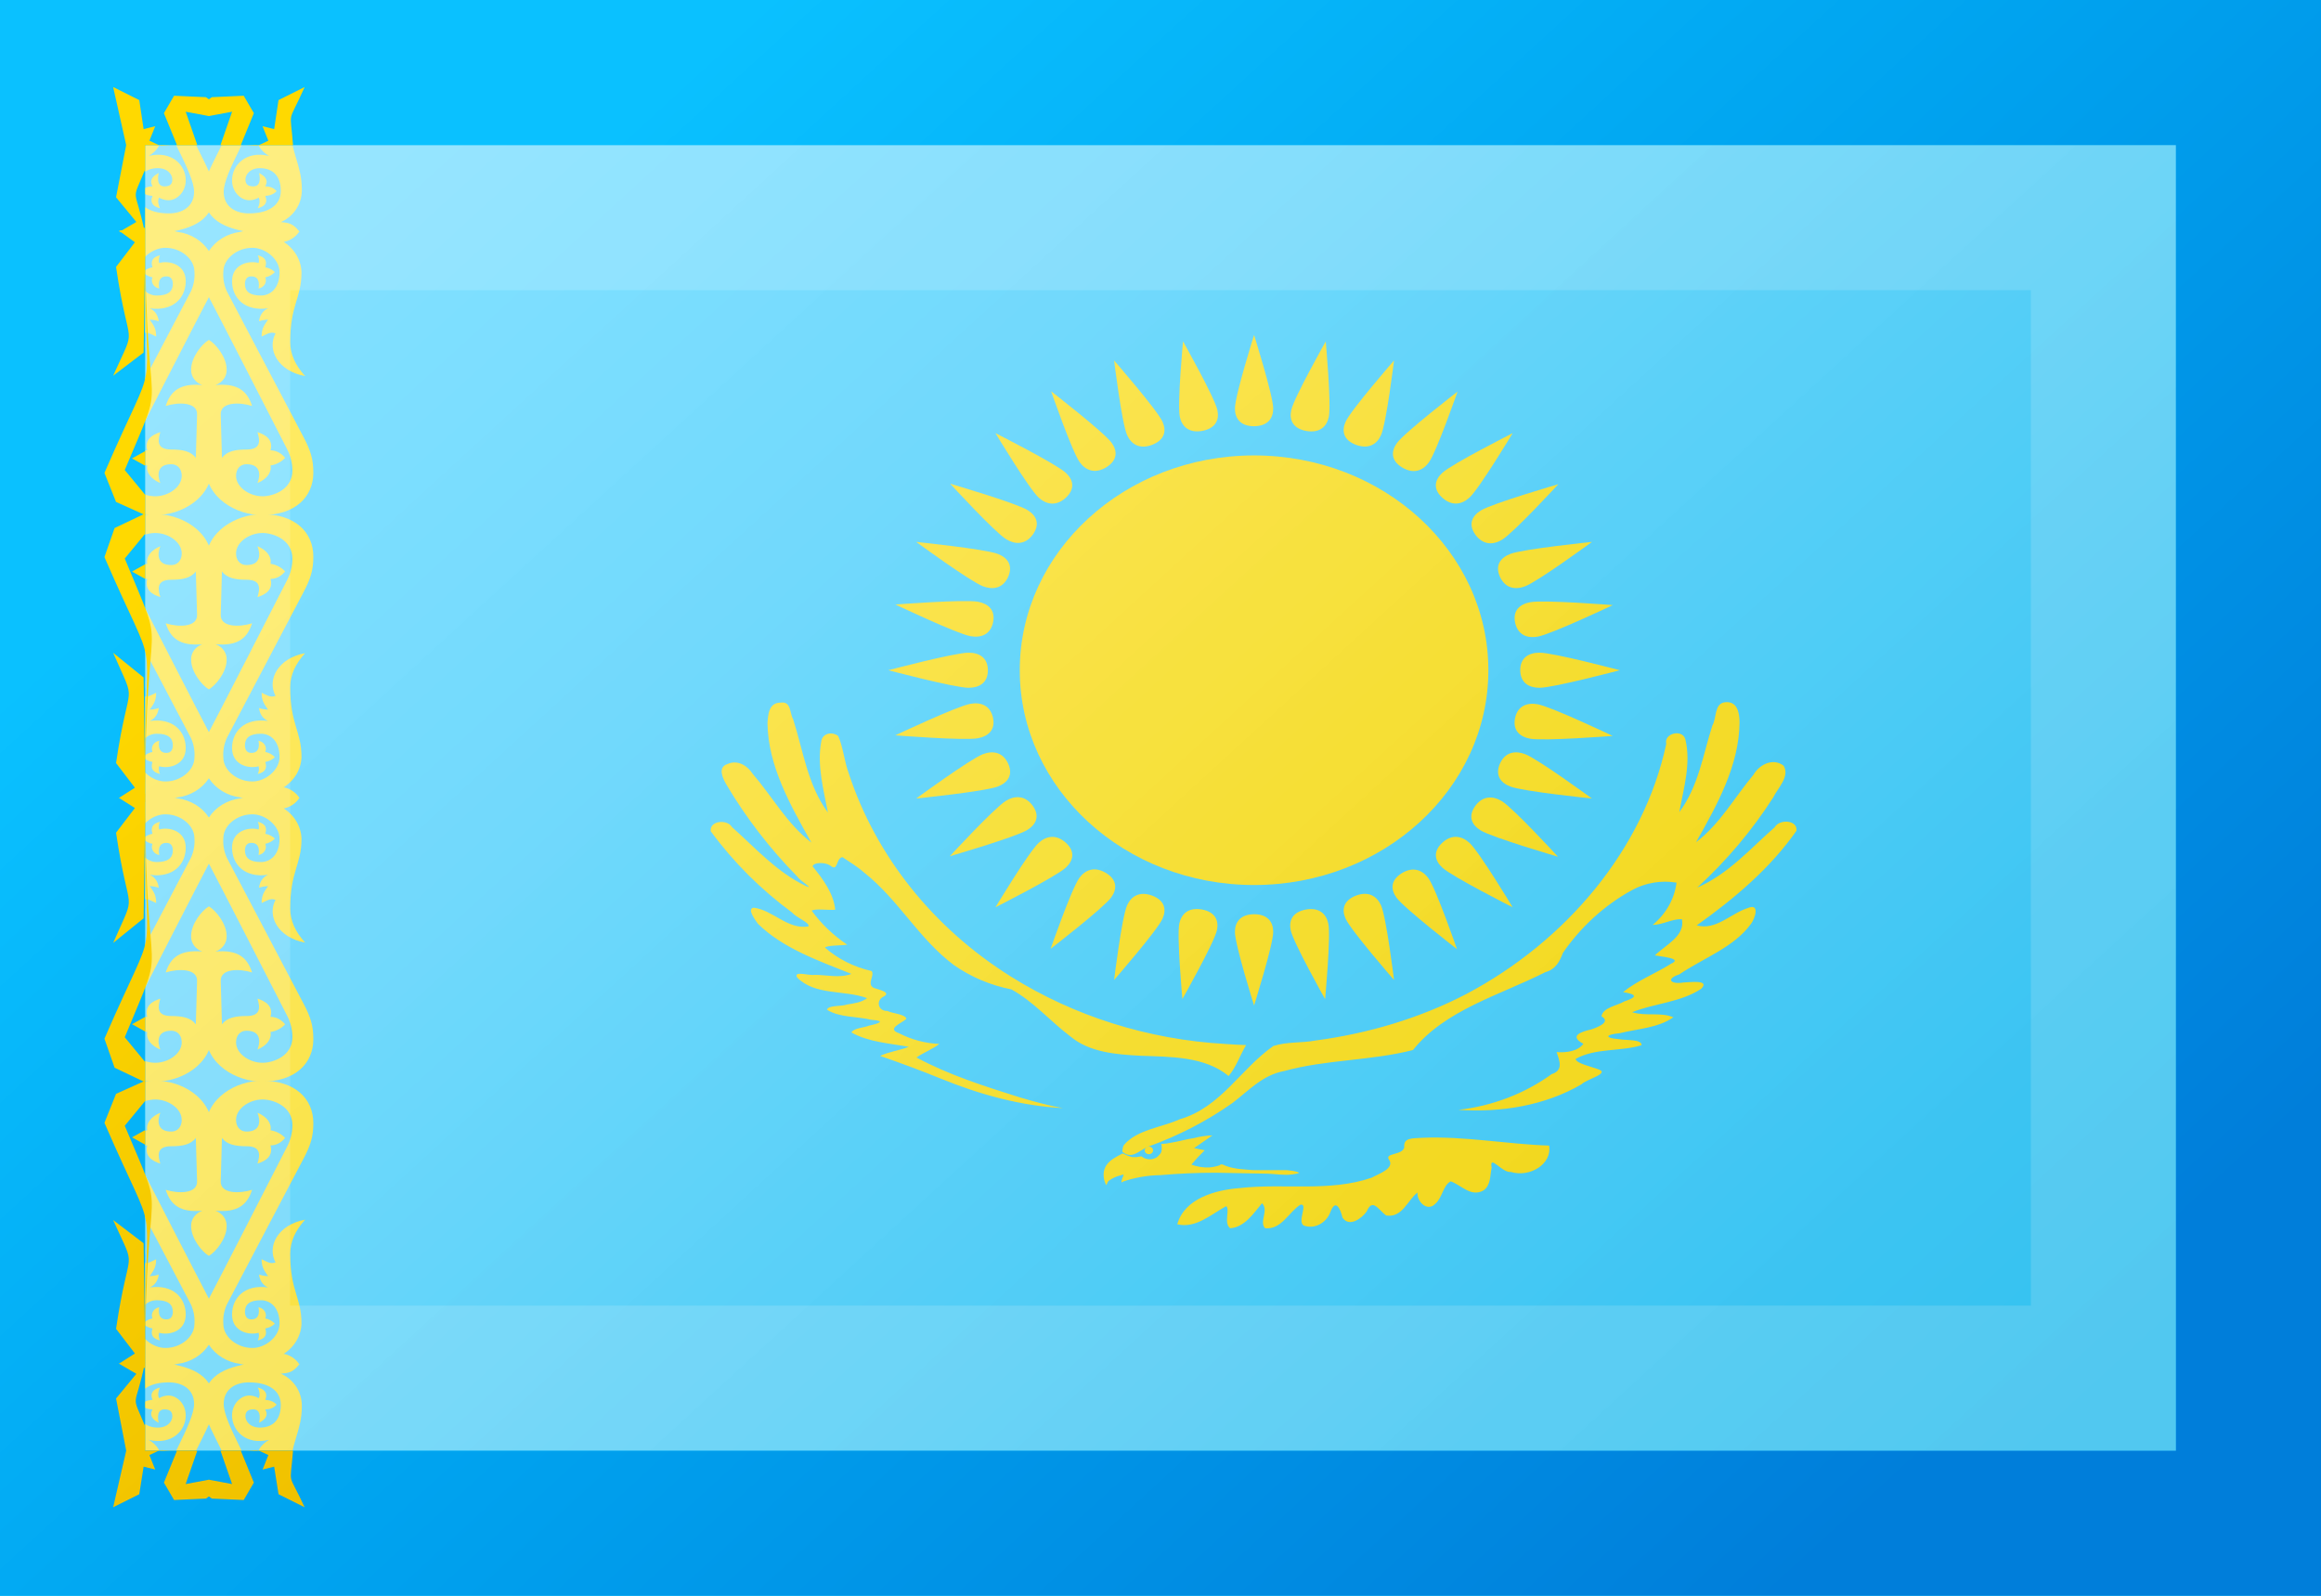
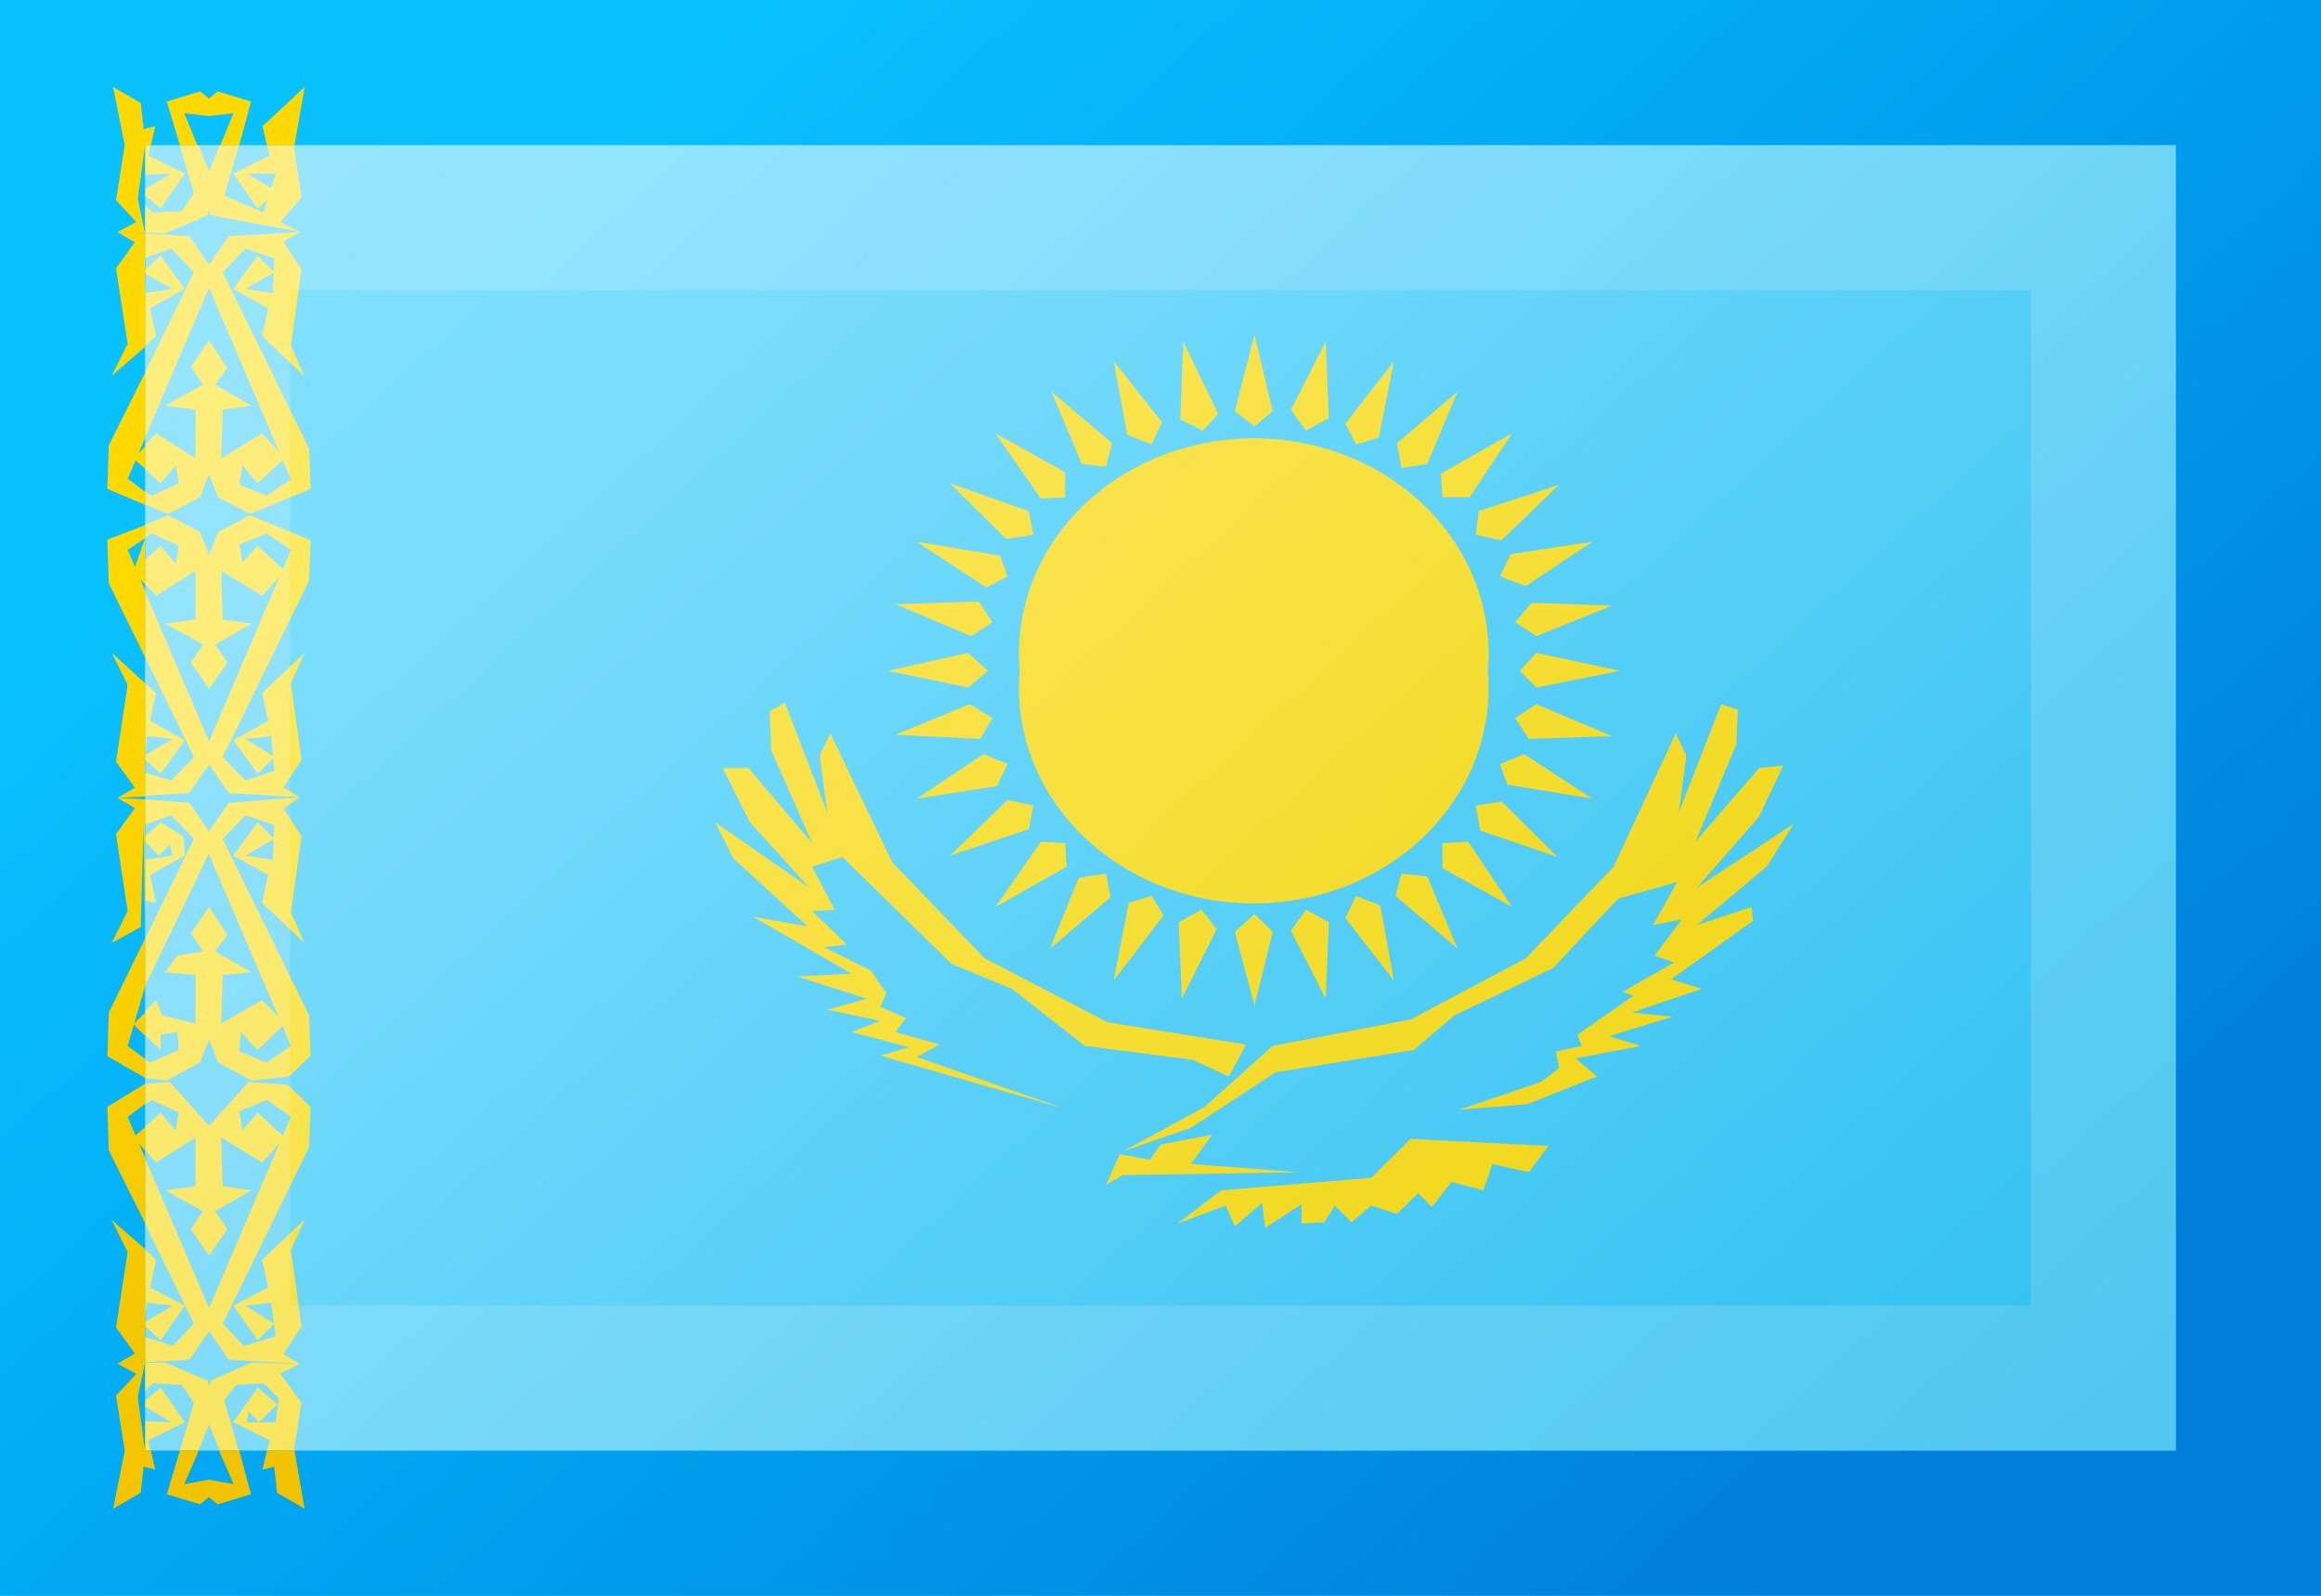
<svg xmlns="http://www.w3.org/2000/svg" xmlns:xlink="http://www.w3.org/1999/xlink" width="16" height="11" viewBox="0 0 16 11">
  <defs>
-     <linearGradient id="fkz-gloss" x1="1.35" x2="11.38" y1="1.48" y2="12.43" gradientUnits="userSpaceOnUse">
-       <stop offset="0" stop-color="#fff" stop-opacity=".4" />
-       <stop offset=".31" stop-color="#fff" stop-opacity=".31" />
-       <stop offset=".86" stop-color="#fff" stop-opacity=".06" />
-       <stop offset="1" stop-color="#fff" stop-opacity=".02" />
+     <linearGradient id="fkz-gloss" gradientUnits="userSpaceOnUse" x1="1.352" y1="1.476" x2="11.384" y2="12.430">
+       <stop offset="0.000" stop-color="#fff" stop-opacity="0.400" />
+       <stop offset="0.308" stop-color="#fff" stop-opacity="0.314" />
+       <stop offset="0.856" stop-color="#fff" stop-opacity="0.061" />
+       <stop offset="1.000" stop-color="#fff" stop-opacity="0.021" />
    </linearGradient>
-     <linearGradient id="fkz-shade" x1="2.74" x2="11.48" y1="2.99" y2="12.54" gradientUnits="userSpaceOnUse">
-       <stop offset="0" stop-opacity="0" />
-       <stop offset="1" stop-opacity=".06" />
+     <linearGradient id="fkz-shade" gradientUnits="userSpaceOnUse" x1="2.739" y1="2.991" x2="11.482" y2="12.537">
+       <stop offset="0.000" stop-color="#000" stop-opacity="0.000" />
+       <stop offset="1.000" stop-color="#000" stop-opacity="0.060" />
    </linearGradient>
    <linearGradient id="fkz-edge" x1="2.39" x2="11.08" y1="2.61" y2="12.09" gradientUnits="userSpaceOnUse">
      <stop offset="0" stop-color="#0ac1ff" />
      <stop offset=".46" stop-color="#00a3ef" />
      <stop offset="1" stop-color="#007eda" />
    </linearGradient>
    <linearGradient id="fkz-edge1" x1="2.39" x2="11.08" y1="2.61" y2="12.09" gradientUnits="userSpaceOnUse">
      <stop offset="0" stop-color="#ffd900" />
      <stop offset=".46" stop-color="#efc000" />
      <stop offset="1" stop-color="#d9a100" />
    </linearGradient>
    <clipPath id="fkz-clip">
-       <path d="M0 0h16v11H0z" />
+       <rect width="16" height="11" />
    </clipPath>
  </defs>
  <g clip-path="url(#fkz-clip)">
    <g id="fkz-art">
-       <path fill="#3cf" d="M0 0h16v11H0z" />
-       <g fill="#fdde04">
-         <g transform="matrix(.012 0 0 .011 8.645 4.62)">
-           <circle r="134.6" />
+       <g transform="scale(1.04447 0.95743)">
+         <path fill="#3cf" d="M0 0h15.32v11.49H0z" />
+         <g fill="#fdde04">
+           <path d="M6.73 4.83a1.55 1.55 0 1 0 3.09 0 1.55 1.55 0 1 0-3.09 0" />
          <g id="fkz-kz-c">
            <g id="fkz-kz-b">
-               <path id="fkz-kz-a" d="M0-152.9c8-.1 11-5.1 11-11.1 0-8-11-46.1-11-46.1S-11-172-11-164c0 6 3 11.1 11 11.1" />
-               <use xlink:href="#fkz-kz-a" width="100%" height="100%" transform="rotate(90)" />
-               <use xlink:href="#fkz-kz-a" width="100%" height="100%" transform="scale(-1)" />
-               <use xlink:href="#fkz-kz-a" width="100%" height="100%" transform="rotate(-90)" />
+               <path id="fkz-kz-a" d="M8.28 3.07l.12-.11-.12-.55-.13.55.13.11" />
+               <path d="M10.03 4.83l.11.12.55-.12-.55-.13-.11.13m-1.75 1.75-.13.13.13.53.12-.53-.12-.13m-1.76-1.75-.13-.13-.53.13.53.12.13-.12" />
            </g>
-             <use xlink:href="#fkz-kz-b" width="100%" height="100%" transform="rotate(22.5)" />
-             <use xlink:href="#fkz-kz-b" width="100%" height="100%" transform="rotate(45)" />
-             <use xlink:href="#fkz-kz-b" width="100%" height="100%" transform="rotate(67.5)" />
+             <path d="M8.95 3.2l.15-.05.1-.55-.32.45.07.15m.95 2.3.05.15.56.1-.45-.32-.16.07m-2.3.95-.15.05-.1.56.33-.47-.08-.14m-.95-2.3-.05-.15-.55-.1.46.33.14-.08m2.87-.57h.18l.28-.46-.47.29.01.17m0 2.49v.18l.46.28-.29-.47-.17.01m-2.49 0-.16-.01-.3.47.47-.29-.01-.17m0-2.49v-.18l-.46-.28.3.47.16-.01m2.87.57.17.07.44-.32-.54.09-.07.16m-.95 2.3-.07.16.32.45-.09-.54-.16-.07m-2.3-.95-.16-.07-.44.32.53-.09.07-.16m.95-2.3.07-.16-.32-.44.09.53.16.07" />
          </g>
-           <use xlink:href="#fkz-kz-c" width="100%" height="100%" transform="rotate(11.3)" />
-         </g>
-         <g transform="matrix(.012 0 0 .011 -4.32 0)">
-           <path d="M1075.8 655c-3.5 6.3-5.6 13.6-10 19.3-13.6-12.3-33.2-12-50.4-12.7-14.2-.8-29.6-2.1-40.6-12.2-11.5-9.5-21-21.7-33.8-29.4a83 83 0 0 1-33.1-15.3c-20.2-16.5-31.8-41-51.6-58-3.7-3.6-8.2-6.5-12.4-9.6-4 1-2.2 9.6-7.1 5.2-2.7-2-9.4-2.1-10 .6 6 8 12.1 17 13 27.2-4.2.4-11.5-.9-13.5.6a84 84 0 0 0 20.4 21.3c-3.8.6-11.3.3-12.8 1.8a59 59 0 0 0 26.8 14.7c2 2.8-3.1 8.2 1.3 10.6 2.5 1 10.9 2.8 5.1 5.7-4 2.6-2.5 8.9 2.6 8.7 3.2 1.7 10.4 2 11 5-2.9 2.8-11.7 6.2-4.2 9a52 52 0 0 0 23.1 6.7c-4 3.4-9 5.3-13.1 8.5 18.5 10.9 39 18 59.4 25 8 2.6 16.3 5.1 24.7 6.7-24.4-1.4-48-8.6-70.2-18.5q-17.2-7.6-34.8-14.2c5.1-2.7 11.1-3.4 16.5-5.7-11.2-2.2-23.3-3-33-9 1.4-2.8 7-2.9 10.2-4.3 6-1.4 9.6-3 1.3-3.6-8.4-2.3-18-1.3-25.5-6.3.5-3 8.3-2 11.4-3.3 4-.7 8.4-1.3 11.6-4-13-5.3-30-1.5-40.2-13-2.3-4.4 7.3-.9 10-1.6 7 0 14.5 2.2 21.2-.6-19-8.3-39.3-16-53.7-31.4-1.6-2.5-6.4-9.3-2.5-10.1 11.2 1.5 19.3 13.7 31.4 11.8 1.6-2.1-7-5.6-9.2-8.7a229 229 0 0 1-46.8-51c-.8-6.7 9.5-7.7 12.2-2.6 13.4 13 25.5 28 42.2 36.8 6 2.9-3.4-3.4-4.6-5.7a299 299 0 0 1-40.9-57.9c-2-3.8-5.1-10.7.7-12.7 5.7-2.9 11.5 1 14.4 6 11.3 14.3 19.7 31.3 33.8 43.2-12-23.3-24.9-48-25.2-74.8.3-5.2.6-13 7.7-12.9 6-.9 5 6.7 7 10.3 5.8 19.8 8.3 41.2 20 58.6-2.5-14.6-6.4-29.7-3.8-44.6.6-5 6-6.4 9.7-3.4 2.9 7 3.5 15.9 6.1 23.5a237 237 0 0 0 93 127.2 245 245 0 0 0 123.3 42.3q6 .5 11.9.7m136.4 91.1c-7.2 4.4-12.8-3.4-18.8-5.7-4.4 2.4-4.8 10.2-8.8 14-4.8 5.5-10.8-1.6-10.3-7-5.8 4.9-8.7 16-18 14.4-4.5-3.6-7.8-11.2-11.2-2.5-2.7 4.2-10 10.2-13.9 3.8-1.2-5.6-4-12.2-7-3.3-2.2 6.4-9 11-15.4 8.2-3.6-2.9 2.8-13.7-1.7-13-6.8 4.6-10.8 15.7-20.3 14.8-3.7-4 2.3-11.1-1.8-15.7-4.7 6.1-10 15.1-18.3 15.7-4-3.2.2-12.5-2.4-13.8-8.4 5-17.4 14.1-28 11.3 4.1-16 21.5-21.5 36-22.7 25.1-3.1 51.5 2.6 75.7-6.5 3.9-2.4 13.3-5.7 10-11.2-3-4.4 7.7-2.7 8.7-7.8-.6-6.4 5-5.5 10.4-6 24.4-1.1 48.5 4 72.8 4.9 1.8 11.8-11.3 20.1-22 16.5-5 .8-12.5-11.6-11-2.6-1 4.8-.4 11-4.7 14.2m-207.4-24.2c5.6 5.1 9.6-1 14.9-3.3a197 197 0 0 0 48.3-27.3c9.2-7.6 17.2-17.5 29.6-20 24.2-7.3 49.9-6.4 74.1-13.2 18.5-25.2 49.8-34.3 76.1-48.8 5.9-1.8 8.2-6.7 10-12 10-15.9 23.7-29.9 39.9-39.5a37 37 0 0 1 25.4-4.6 42 42 0 0 1-13.7 26.5c5.9-.1 11-3.8 16.8-3.6 2 10.6-9.4 16.1-15.5 22.7 3.4.8 16.4 1.8 9.3 5.2-9 6.2-19.3 10.5-27.6 17.8 7.7 1.4 8.6 3 .8 5.8-4.3 2.8-12.4 3.8-13.2 9.4 5.8 3.6-2.6 7-5.9 8.2-6.2 1.5-12.8 4.2-4.5 9-3.1 4.7-9.9 5.7-15.4 5.2 1.7 5.4 4.1 11.4-2.8 13.8a108 108 0 0 1-53.6 22.4c24.5 1.8 49.8-2.7 70.7-16 2.8-3.3 17.3-6.9 9.2-9.6-3.8-1.6-12-3.4-12.6-6.3 11.4-7 25.7-4.5 37.9-8.6.3-4-9.3-2.9-12.9-3.8-8.5-.7-8-2.9.2-3.7 10.4-2.8 22.2-3.3 31-10-7.1-3.4-16.1-.5-23.7-3.2 12.9-5.6 28.1-6.2 39.7-14.7 5.3-5.9-6.8-4-10.3-3.9-7.1 1.3-10.4-2.2-2.3-5.1 13.9-10.3 31.4-16.9 41.2-31.7 2.3-3.3 5.4-13.3-2-9.8-9.6 3.3-18.1 14.1-29.2 10.8 21.8-16.9 42.4-36 57.3-59.3.8-6.8-9.8-7.5-12.5-2.2-14 13.4-26.6 29.3-44.5 37.8a281 281 0 0 0 43.6-56.4c2.7-6 9.8-13.3 6-20-6.3-5.2-14.1-.4-17.3 5.7-10.9 14.2-19.1 30.7-33 42.3 12.1-23.3 24.8-48.2 25-75 0-5.6-1-13.8-8.6-12.7-6 1-4.5 10-7 14.5-5.4 18.4-8 38.3-19 54.3 2.5-14.9 6.8-30.5 3.5-45.5-1.6-6.8-12.5-3.9-11 2.8-13 65.9-57.3 123.5-115 156.8-26.5 15-56 24.6-86.2 29-8 1.7-16.8.7-24.5 3.5-18.8 14.3-30.1 38.4-53.8 45.9-10.7 5.3-24.5 6.4-32.1 16.2a9 9 0 0 0-.8 4.2m51.7-10.3q-5.4.2-10.6 1.7c-4.7.7-9.2 2.3-13.8 3l-1.9.4-3.1.3a11 11 0 0 1 0 5.1 6 6 0 0 1-1.4 2q-.9 1.2-2.2 1.8a7 7 0 0 1-2.6.7q-1.3.1-2.7-.4-1.3-.4-2.5-1.5l-2.8.5h-2.6l-2.8-1-2.6-1.3c-3.4 2-7.2 3.9-9.3 7.4a11 11 0 0 0-1.6 5.3q-.2 3.6 1.4 7c.4.6.7-2.3 1.8-2.7q3-2.4 6.7-3.3c2-1 1.7 0 .9 1.6-.2.9-1.3 4 .2 2.4a65 65 0 0 1 21.6-4.1q15.9-1.5 31.8-1.5l30 .6c4.8.2 9.6 1.2 14.3.4 1.1-.3 2.9-.3 3.6-1-2.2-1.2-4.7-1.3-7-1.6h-19.1c-5.3-.5-10.8-.6-15.8-2.6-1.4-.5-2.6-1.8-3.9-.4a24 24 0 0 1-5.9 1.3q-5.3.2-10.2-1.8 3.6-4.7 7.7-9l-6.2-1.3z" />
-           <circle cx="1020" cy="720.9" r="2.4" />
-           <circle cx="1019.8" cy="720.5" r="1" stroke="#fdde04" stroke-width=".4" />
-         </g>
-         <g transform="scale(.012 .011)">
+           <path d="M8.62 3.1l.15-.09-.02-.55-.23.49.1.15m1.38 2.07.09.15.55-.02-.5-.23-.14.1m-2.07 1.38-.15.09.02.55.23-.5-.1-.14m-1.38-2.07-.09-.15-.55.02.5.23.14-.1m2.7-1.11.17-.03.2-.52-.4.37.03.18m.49 2.43.03.18.51.19-.37-.4-.17.03m-2.44.49-.18.03-.19.51.4-.37-.03-.17m-.48-2.44-.03-.17-.52-.2.37.4.18-.03m2.92 0 .17.04.38-.4-.53.19-.02.17m-.49 2.44-.04.16.41.38-.2-.52-.17-.02m-2.43-.49-.17-.04-.38.4.52-.19.03-.17m.48-2.44.04-.17-.4-.37.2.52.16.02m2.7 1.12.14.1.5-.22-.53-.02-.11.14m-1.38 2.07-.1.15.23.49.02-.55-.15-.09m-2.07-1.38-.15-.1-.49.22.56.03.08-.15m1.39-2.07.1-.12-.23-.52-.02.56.15.08" />
+           <path d="M8.22 7.53l-.11.22-.24-.12-.71-.1-.48-.41-.4-.18-.72-.77-.2.07.15.31-.15.01.23.24-.15.02.31.17.1.16-.04.1.17.08-.07.1.29.09-.15.09.97.37-1.21-.38.19-.06-.38-.11.19-.08-.35-.08.26-.08-.46-.16.36-.02-.65-.41.36.07-.49-.49-.12-.26.62.47-.39-.47-.18-.39h.17l.42.54-.27-.67-.01-.28.1-.06.28.79-.05-.41.07-.16.41.93.61.69.81.46.91.16m1.57 1.05-.21-.06-.13.18-.09-.1-.14.15-.17-.06-.13.12-.11-.12-.07.12-.15.01v-.14l-.24.17-.02-.18-.18.17-.06-.15-.32.13.29-.24.99-.09.26-.28.91.05-.13.19-.24-.06-.06.19m-2.38-.28.45-.17.56-.4.91-.16.27-.25.65-.34.43-.5.39-.12-.16.31.19-.04-.18.26.13.05-.34.21.07.03-.37.28.03.08-.17.04.02.12-.12.1-.54.2.45-.04.46-.2-.14-.13.43-.09-.21-.07.42-.14-.27-.03.46-.17-.2-.07.54-.42-.01-.1-.36.13.46-.42.18-.31-.64.46.41-.51.16-.37-.16.02-.42.53.27-.7.01-.25-.11-.04-.28.78.05-.41-.07-.16-.41.96-.58.66-.76.44-.91.19-.45.44zm.59-.12-.34.07-.07.11-.2-.04-.09.22.11-.07 1.16-.02-.71-.06z" />
          <g id="fkz-kz-f">
            <g id="fkz-kz-e">
-               <path d="M120 73s-9.6-8.2-12.9-4.1c-5.2 6.5 16.2 39 16.2 50.4 0 18.8-12.6 23.9-28 26.5-10.4 1.8-27.3-.7-27.3-.7 3.2-4.3 5.3-5.6 10.6-5.9-6-3-12-9.8-12-20.3 0-16.1 6.6-22.8 6.6-41C73.2 68 65 55 65 55c14.6 1.5 21.8 15 17.7 25.8a7 7 0 0 0 6.3-1.9c1 3-.6 6.5-2.9 9.5 1.8 1 3.2.4 6-.2-.2 3-2 6.4-6.6 9.5 13.2-3.4 21.2 5.7 21.2 15.3 0 7.3-5 12.5-10 12.5-1.6 0-4-.7-5.3-1.7-1 2-.4 4.7.5 6.7-3.6-1-6-3.2-4.3-7.7q-4.2-.3-6.5-3 2.3-3 6.5-3c-2-4.2.3-6.5 3.6-8.4 0 0-2.1 8.4 3.2 8.4 2.4 0 4.6-.7 4.6-4.3 0-3.1-2.7-7.4-9-7.1s-11.3 4.3-11.3 14.3c0 9.2 7.5 13.8 17.3 14 8.8.4 15.5-4.4 15.5-13.5C111.5 108 94 80.4 94 69.6c0-8.1 7.2-12.7 14.4-12.7 9.2 0 17 9.2 17 9.2l-5.4 6.8z" />
-               <path id="fkz-kz-d" d="M122 292.1c0 20.3-18.2 30.7-32.5 30.7-19.2 0-29.5-11.5-29.5-26.6 0-8.5 1.6-13.9 5.5-22l44.2-91.7a27 27 0 0 0 2-12.2c0-8.2-8-14.9-16.3-15-7.6-.3-16 7-16 15.3 0 10.1 5.3 14.6 10.7 14.6 6.6 0 9.2-2.7 9.2-7.4q-.2-4.7-3.8-4.6c-5.7 0-4 7.6-4 7.6a5.2 5.2 0 0 1-3.9-7 10 10 0 0 1-5.5-3.3q2.2-2.3 5.5-3c-1.3-4.4.5-6.5 4.3-7.5a8 8 0 0 0-.5 4.8c6-1.8 15.3 1 15.3 11.4s-7.2 19.1-20.7 17c3.2 1.5 4.8 4.6 5.2 8.1-2.5-1-5.2-1-5.2-1 1.6 2.7 3.8 5 3.7 10.6-2.5-1.2-4.9-3.3-8-2 5 10-1.2 23.6-17 26.8q8.6-10.3 8.6-21.3c0-23.5-6.5-27.4-6.5-43.8a24 24 0 0 1 10.5-19.2v.3A14 14 0 0 1 68 145a62 62 0 0 1 34 .3 25 25 0 0 1 18 12 36 36 0 0 1 0 28.9c-6.3 13-35.7 75.6-44.9 95.2q-3 6.3-3.1 13.4c0 12 11 16.2 17.2 16.2 7.5 0 15.2-5.7 15.2-12.8 0-4.5-2.5-7.3-6-7.3-8.5 0-8 7.2-6.3 11.8-5.3-2.4-8.3-6.6-7.5-11a14 14 0 0 1-8.4-4.8c2-2.6 4.6-4.6 8.4-4.7-1.7-6.9 3-9.8 7.5-11.4-1.4 5-2.4 10.9 6.3 10.9 6.3 0 11.2 1 14.1 5.2l.7-27c.4-8.1-10.8-8-18-5.5 2.7-9.3 8.2-14.4 21-13.1a10 10 0 0 1-6.4-9.8c0-7.6 6.2-16 10.2-18.5l2 79z" />
-               <use xlink:href="#fkz-kz-d" width="100%" height="100%" transform="matrix(1 0 0 -1 0 645)" />
+               <path d="M1.38.84l-.16-.03.2.53-.05.21-.28.13-.31-.01.12-.07-.13-.16.07-.52-.09-.29.18.11.02.19.07-.02-.04.21.24.13-.16.25-.13-.12.2-.13-.21.01-.01.17.1.1.19-.01.08-.13-.18-.66.22-.07.12.1z" />
+               <path id="fkz-kz-d" d="M1.4 3.36l-.08.22-.21.12-.4-.18.01-.31.56-1.25-.15-.17-.18.07.01.25.18-.03-.2-.12.12-.12.16.24-.23.14.04.2-.29.29.1-.23-.07-.55.12-.19-.11-.07.47.03.17.27-.58 1.48.16.12.18-.09-.02-.13-.1.13-.18-.18.15-.18.26.18v-.35l-.2-.03.25-.15-.08-.13.12-.19z" />
+               <path d="M1.4 4.05l-.08-.22-.21-.12-.4.18.01.31.56 1.25-.15.17-.18-.06.02-.26.17.02-.2.13.12.12.16-.24-.23-.14.04-.2-.29-.29.1.23-.07.55.12.19-.11.07.47-.03.17-.27-.58-1.48.16-.12.18.09-.02.13-.1-.13-.18.18.15.18.26-.18v.35l-.2.03.25.15-.08.13.12.19z" />
            </g>
-             <use xlink:href="#fkz-kz-e" width="100%" height="100%" transform="matrix(-1 0 0 1 240 0)" />
+             <path d="M1.38.84l.16-.03-.2.53.05.21.59.12-.13-.07.14-.18-.07-.51.09-.28-.28.28.05.21-.24.13.16.25.13-.12-.2-.13h.19l-.08.28-.26-.12.18-.68-.22-.07-.12.1z" />
+             <path d="M1.36 3.36l.08.22.21.12.4-.18-.01-.29-.57-1.27.15-.17.19.07-.01.25-.18-.03.19-.12-.11-.12-.16.24.23.14-.04.2.28.29-.09-.22.07-.55-.12-.2.11-.07-.47.03-.17.27.58 1.48-.16.12-.18-.08.02-.14.1.13.18-.18-.15-.18-.27.18.01-.35.19-.03-.24-.15.08-.12-.12-.2z" />
+             <path d="M1.36 4.05l.08-.22.21-.12.4.18-.01.29-.57 1.27.15.17.19-.07-.02-.25-.17.02.19.13-.11.12-.16-.24.23-.14-.04-.2.28-.29-.09.22.07.55-.12.2.11.07-.47-.03-.17-.27.58-1.48-.16-.12-.18.08.02.13.1-.12.18.18-.15.18-.27-.18.01.35.19.03-.24.15.08.13-.12.19z" />
          </g>
-           <use xlink:href="#fkz-kz-f" width="100%" height="100%" transform="matrix(1 0 0 -1 0 1000)" />
+           <path d="M1.38 10.65l-.16.03.2-.53-.05-.21-.28-.13-.31.01.12.07-.13.16.07.52-.09.29.18-.11.02-.19.07.02-.04-.21.24-.13-.16-.25-.13.12.2.13-.21-.01-.01-.17.1-.1.19.01.08.13-.18.66.22.07.12-.1z" />
+           <path d="M1.4 8.13l-.28-.34-.26.02-.15.16.01.31.56 1.25-.14.16-.2-.07.03-.24.17.02-.2.13.12.12.16-.25-.23-.13.04-.2-.29-.29.1.23-.07.55.12.19-.11.07.47-.03.17-.27-.58-1.48.16-.12.18.09-.02.13-.1-.13-.18.18.15.18.26-.18v.35l-.2.03.25.15-.08.13.12.19z" />
+           <path d="M1.4 7.43l-.08.22-.22.13-.25-.03-.14-.15.01-.31.56-1.25-.15-.17-.18.07.01.25.18-.03-.02-.08-.07.08-.11-.12.12-.12.15.1.01.14-.23.14.04.2-.09-.02-.01.19-.19.12.1-.23-.07-.55.12-.19-.11-.08.47.04.17.27-.56 1.27-.02.21.15.12.19-.09-.01-.13-.11.02v.11l-.18-.19.15-.17.04.11.22.06v-.35l-.2-.02.08-.12.17-.03-.08-.13.12-.19zm-.02 3.22.16.03-.2-.53.05-.21.27-.13.32.01-.13.07.14.21-.07.48.09.28-.18-.11-.02-.19-.08.02.05-.21-.24-.13.16-.25.13.12-.12.13-.07-.08-.01.08h.19l.02-.17-.1-.11-.18.01-.08.11.18.68-.22.07-.12-.1z" />
+           <path d="M1.36 8.13l.28-.34.26.02.15.16-.01.29-.57 1.27.14.16.21-.07-.03-.24-.17.02.19.13-.11.12-.16-.25.23-.13-.04-.2.28-.29-.09.22.07.55-.12.2.11.07-.47-.03-.17-.27.58-1.48-.16-.12-.18.08.02.14.1-.13.18.18-.15.18-.27-.18.01.35.19.03-.24.15.08.13-.12.19z" />
+           <path d="M1.36 7.43l.08.22.22.13.25-.03.14-.15-.01-.29-.57-1.27.15-.17.19.07-.01.25-.18-.03.19-.12-.11-.12-.16.24.23.14-.04.2.28.29-.09-.22.07-.55-.12-.2.11-.08-.47.04-.17.27.58 1.48-.16.12-.18-.08.01-.14.11.13.18-.19-.15-.17-.27.17.01-.35.19-.02-.24-.15.08-.12-.12-.2z" />
        </g>
      </g>
    </g>
    <use xlink:href="#fkz-art" />
    <use xlink:href="#fkz-art" />
-     <path fill="url(#fkz-gloss)" d="M1 1h14v9H1z" />
-     <path fill="#fff" fill-opacity=".16" fill-rule="evenodd" d="M1 1h14v9H1zm1 1v7h12V2z" />
-     <path fill="url(#fkz-shade)" d="M1 1h14v9H1z" />
+     <rect x="1" y="1" width="14" height="9" fill="url(#fkz-gloss)" />
+     <path d="M1 1h14v9H1zM2 2v7h12V2z" fill="#fff" fill-opacity="0.164" fill-rule="evenodd" />
+     <rect x="1" y="1" width="14" height="9" fill="url(#fkz-shade)" />
    <path fill="url(#fkz-edge)" d="M0 0h16v1H0zm16 10v1H0v-1zM1 1v9H0V1zm15 0v9h-1V1z" />
    <g fill="url(#fkz-edge1)">
-       <path d="M1.44.8 1.28.77l.08.23H.87L.78.6l.18.09.03.2.08-.02-.04.1c.11.05.04.03.19.03L1.13.78 1.2.66l.22.01.08.06zM1 1.61.82 1.6l.12-.07-.14-.17L.87 1H1v.34-.17c-.1.24-.07.1 0 .44" />
-       <path d="m1 3.55-.2-.09-.08-.2c.39-.9.28-.41.28-1.49l-.01.66-.21.16c.17-.38.11-.14.02-.75l.13-.17-.11-.08.18-.02c0 1.46.17.93-.14 1.67l.14.17v-.2l-.09-.05.09-.05z" />
-       <path d="m1 3.54-.21.1-.07.2c.39.9.28.41.28 1.49l-.01-.66-.21-.17c.17.39.11.15.02.76l.13.17-.11.07.18.03c0-1.46.17-.93-.14-1.68L1 3.68v.21l-.09.05.09.05z" />
-       <path d="M1.44.8 1.6.77 1.52 1h.5C2 .74 1.98.87 2.1.6l-.18.09-.03.2-.08-.02.04.1c-.11.05-.04.03-.19.03l.09-.22-.07-.12-.22.01-.08.06z" />
-       <path d="m1.44 10.2-.16.03.08-.23H.87l-.09.39.18-.09.03-.19.08.02-.04-.1c.11-.05.04-.03.19-.03l-.09.22.07.12.22-.01.08-.06zM1 9.39l-.18.01.12.07-.14.17.07.36H1v-.34.17c-.1-.24-.07-.1 0-.44" />
-       <path d="m1 7.45-.2.09-.08.2c.39.9.28.41.28 1.49l-.01-.66-.21-.16c.17.38.11.14.02.75l.13.17-.11.07.18.03c0-1.46.17-.93-.14-1.67L1 7.59v.2l-.09.05.09.05z" />
-       <path d="m1 7.46-.21-.1-.07-.2c.39-.9.28-.41.28-1.49l-.01.66-.21.17c.17-.39.11-.15.02-.76l.13-.17-.11-.07.18-.03c0 1.46.17.93-.14 1.68l.14.17v-.21l-.09-.05.09-.05zm.44 2.74.16.03-.08-.23h.5c-.02.26-.04.13.08.39l-.18-.09-.03-.19-.08.02.04-.1c-.11-.05-.04-.03-.19-.03l.09.22-.07.12-.22-.01-.08-.06z" />
+       <path d="M1.44.8 1.27.78l.09.22h-.5L.78.6l.19.11.02.18.08-.02-.03.13h.2L1.15.7l.23-.07.12.1zM1 1.61.81 1.6l.13-.07-.14-.15L.86 1H1l-.05.37z" />
+       <path d="m1 3.48-.26-.11.01-.3.25-.5-.01-.79.01.61-.23.2.11-.22-.08-.52.13-.18-.12-.07.19.01v1.41l-.12.28.12.09v-.16l-.08-.07.08-.08z" />
+       <path d="m1 3.62-.26.1.01.3.25.51-.01.79.01-.61-.23-.21.11.22-.08.53.13.18-.12.07.19-.01V4.07l-.12-.28.12-.08-.08.23.08.09z" />
+       <path d="m1.44.8.17-.02-.09.22h.51L2.1.6l-.29.27.03.13h-.19l.08-.3L1.5.63l-.12.1z" />
+       <path d="m1.44 10.2-.17.03.1-.23H.86l-.08.4.19-.11.02-.18.08.02-.03-.13h.2l-.09.3.23.07.12-.1zM1 9.39l-.19.01.13.07-.14.15.06.38H1l-.05-.37zm0-1.92-.26.16.01.3.25.5v.79-.61l-.23-.2.11.22-.08.52.13.18-.12.07.19-.01V7.98L.88 7.7 1 7.61v.16l-.08.07.08.09z" />
+       <path d="m1 7.43-.26-.15.01-.3.25-.51-.01-.78-.02.7-.2.11.11-.22-.08-.53.13-.18-.12-.07.19.01V6.8l-.12.41.12.09v-.16l-.08-.08.08-.08zm.44 2.77.17.03-.1-.23h.52l.07.4-.19-.11-.02-.18-.08.02.03-.13h-.19l.08.3-.23.07-.12-.1z" />
    </g>
  </g>
</svg>
